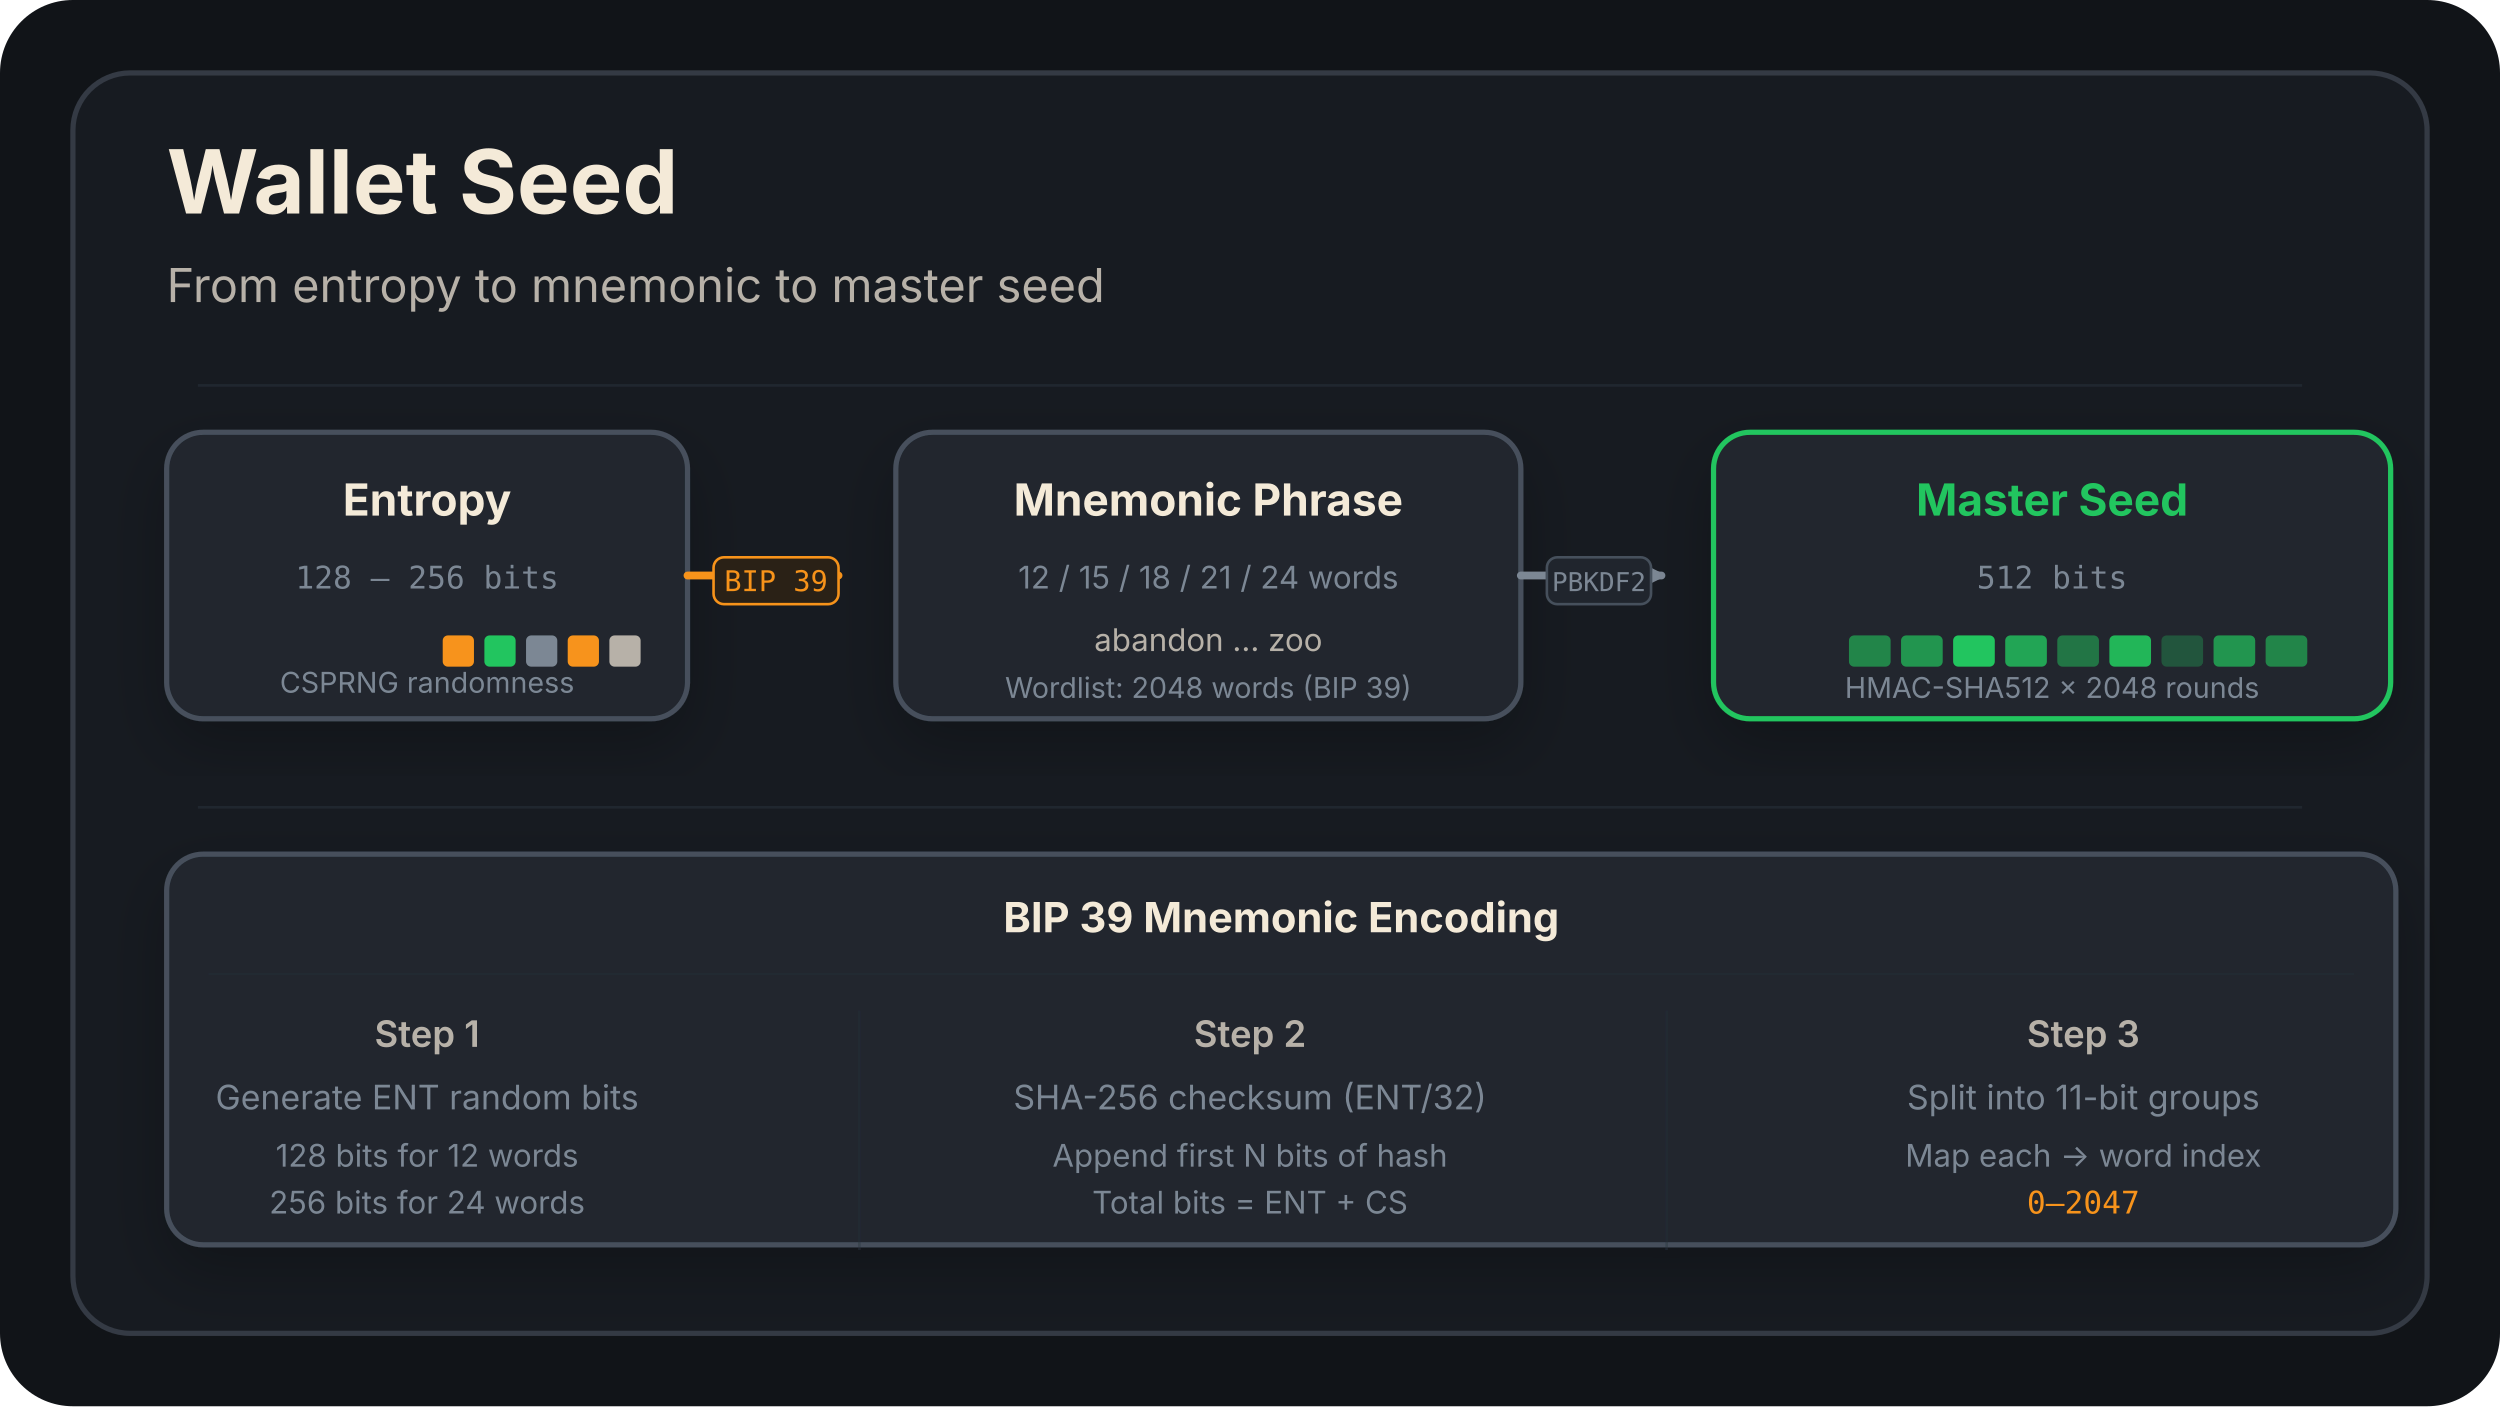
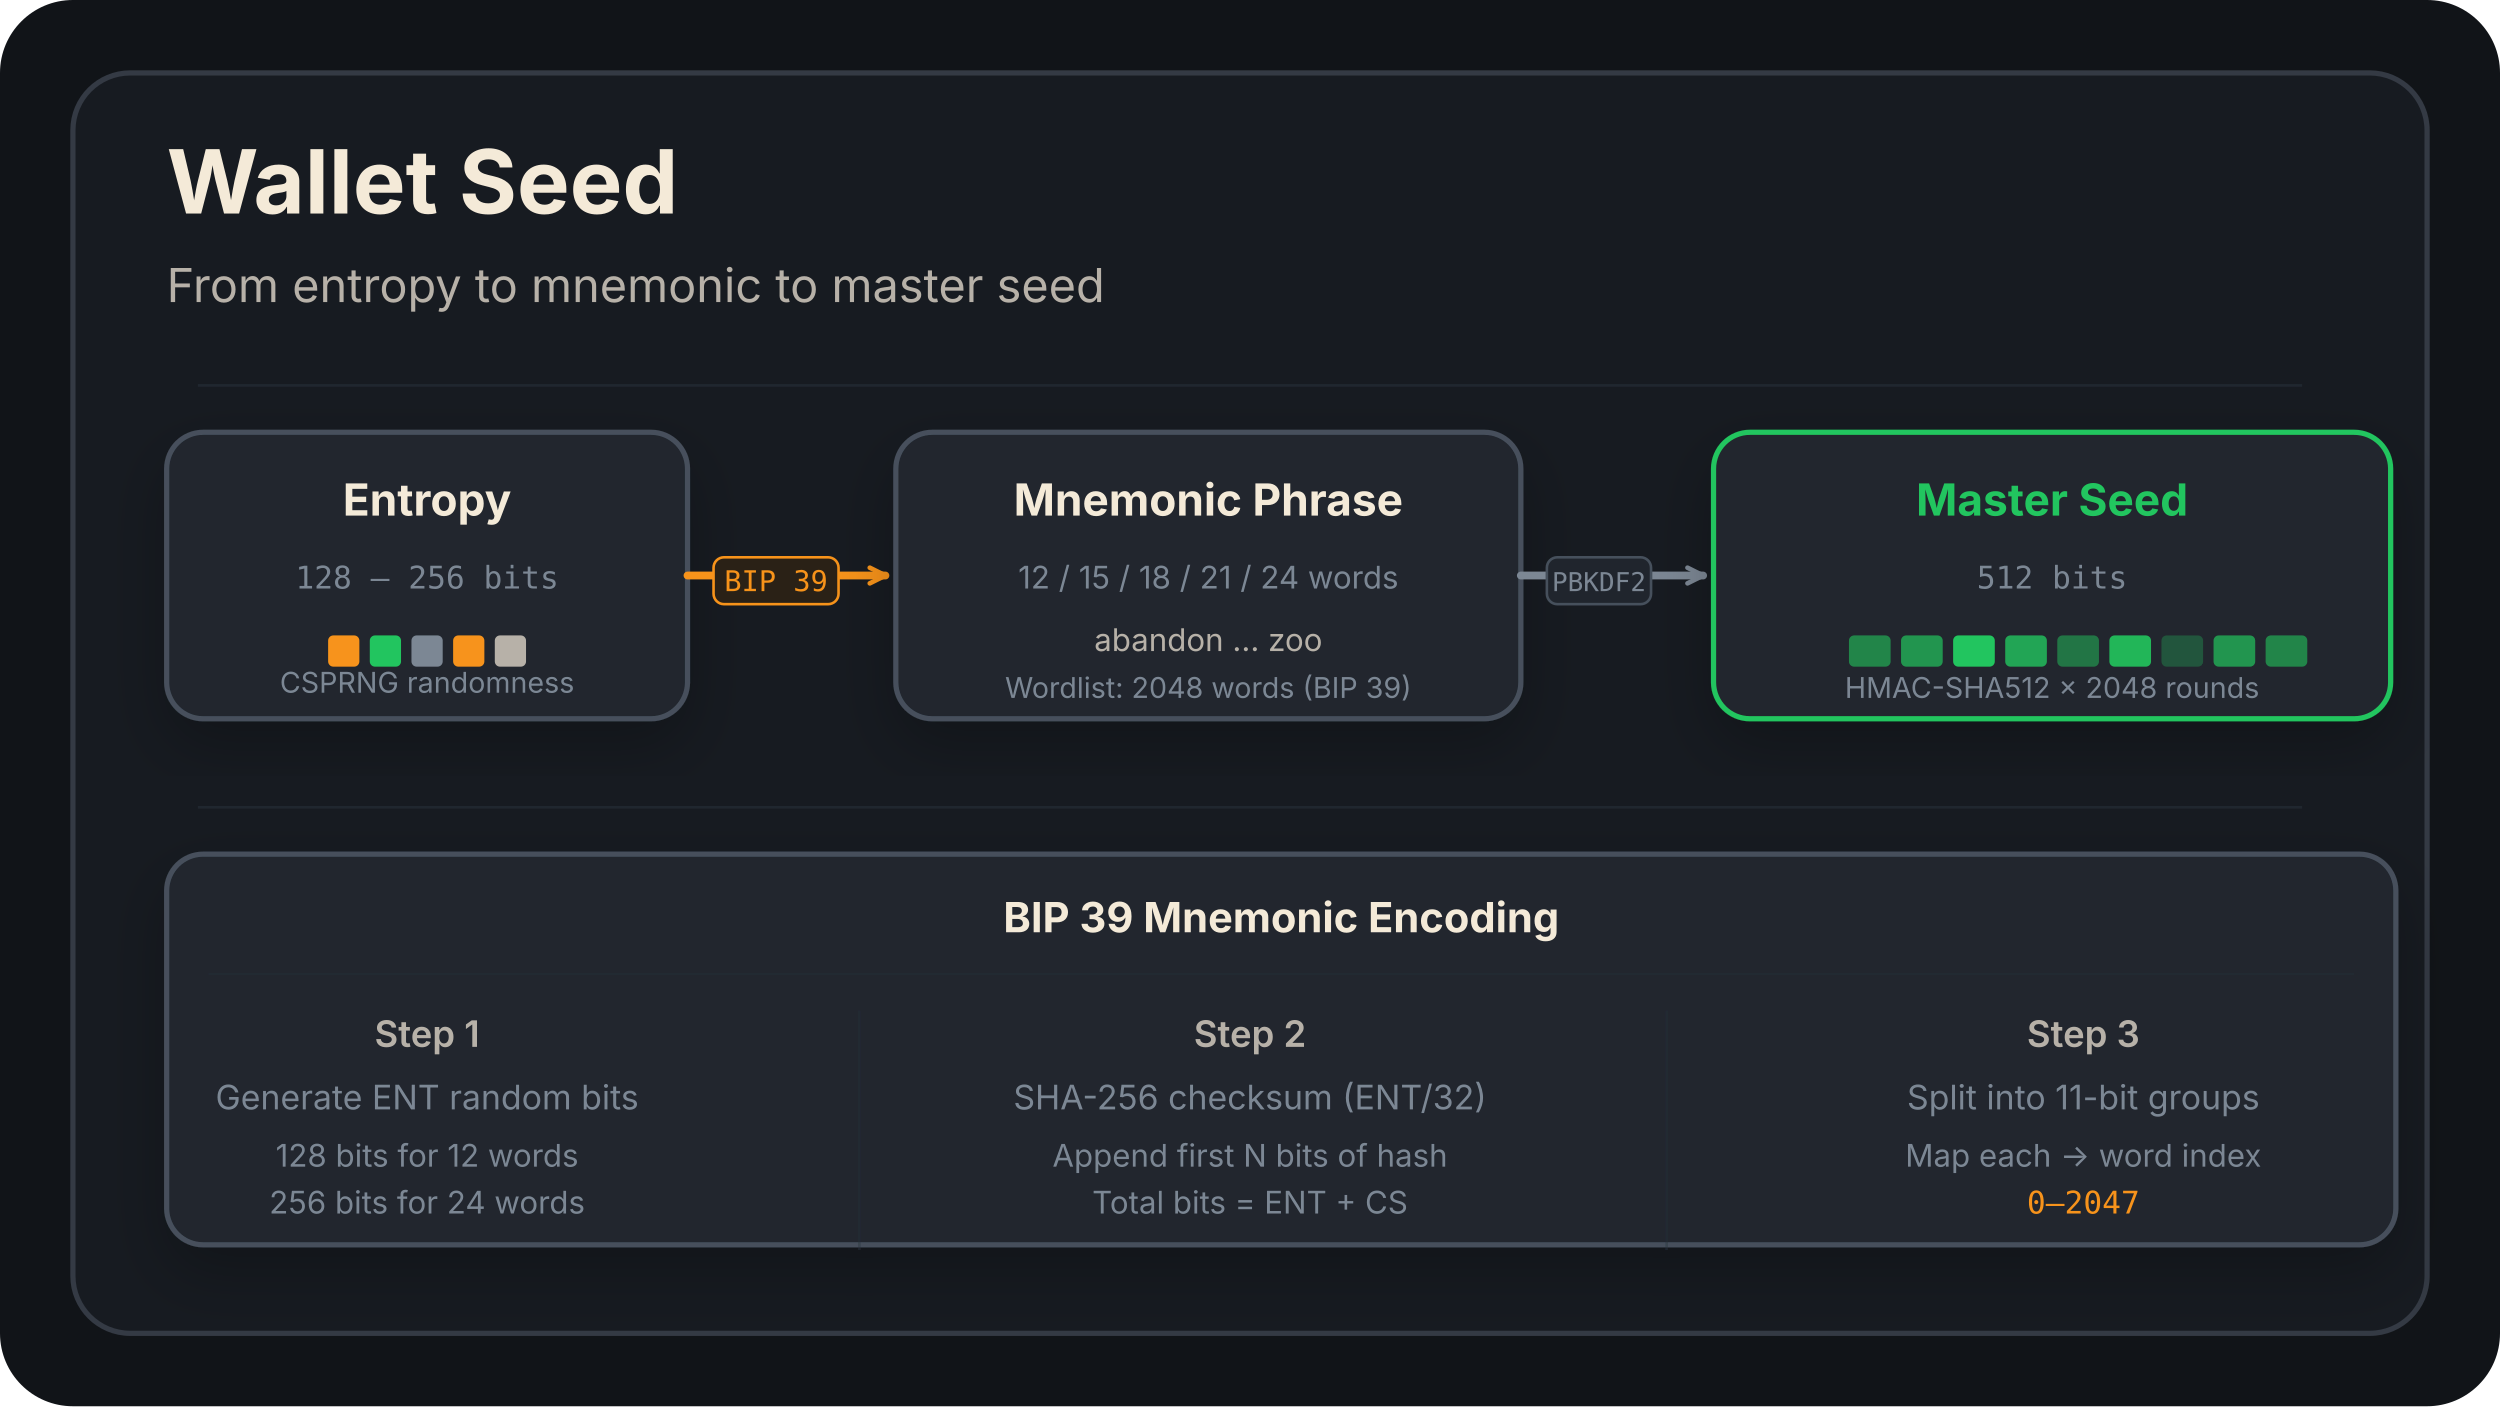
<svg xmlns="http://www.w3.org/2000/svg" width="960" height="540" viewBox="0 0 960 540" fill="none" role="img" aria-labelledby="title desc">
  <defs>
    <marker id="arrow-orange" markerWidth="10" markerHeight="10" refX="8" refY="5" orient="auto" markerUnits="userSpaceOnUse">
      <path d="M2 2L8 5L2 8" fill="none" stroke="#F7931A" stroke-width="1.8" stroke-linecap="round" stroke-linejoin="round" />
    </marker>
    <marker id="arrow-muted" markerWidth="10" markerHeight="10" refX="8" refY="5" orient="auto" markerUnits="userSpaceOnUse">
      <path d="M2 2L8 5L2 8" fill="none" stroke="#7C8794" stroke-width="1.8" stroke-linecap="round" stroke-linejoin="round" />
    </marker>
    <marker id="arrow-green" markerWidth="10" markerHeight="10" refX="8" refY="5" orient="auto" markerUnits="userSpaceOnUse">
      <path d="M2 2L8 5L2 8" fill="none" stroke="#22C55E" stroke-width="1.8" stroke-linecap="round" stroke-linejoin="round" />
    </marker>
    <filter id="soft" x="-20%" y="-20%" width="140%" height="140%">
      <feDropShadow dx="0" dy="10" stdDeviation="12" flood-color="#000000" flood-opacity="0.24" />
    </filter>
  </defs>
  <rect width="960" height="540" rx="28" fill="#111418" />
  <rect x="28" y="28" width="904" height="484" rx="22" fill="#171B21" stroke="#343A44" stroke-width="2" />
  <text x="64" y="82" fill="#F4EAD8" font-family="Inter, Arial, sans-serif" font-size="34" font-weight="700">Wallet Seed</text>
  <text x="64" y="116" fill="#B7B1A8" font-family="Inter, Arial, sans-serif" font-size="18">From entropy to mnemonic to master seed</text>
  <g stroke="#28313B" stroke-width="1" opacity="0.55">
    <path d="M76 148H884" />
    <path d="M76 310H884" />
  </g>
  <g filter="url(#soft)">
    <rect x="64" y="166" width="200" height="110" rx="14" fill="#20252D" stroke="#46505C" stroke-width="2" />
    <text x="164" y="198" text-anchor="middle" fill="#F4EAD8" font-family="Inter, Arial, sans-serif" font-size="17" font-weight="700">Entropy</text>
    <text x="164" y="226" text-anchor="middle" fill="#7C8794" font-family="JetBrains Mono, monospace" font-size="12">128 — 256 bits</text>
-     <rect x="170" y="244" width="12" height="12" rx="2" fill="#F7931A" />
-     <rect x="186" y="244" width="12" height="12" rx="2" fill="#22C55E" />
-     <rect x="202" y="244" width="12" height="12" rx="2" fill="#7C8794" />
-     <rect x="218" y="244" width="12" height="12" rx="2" fill="#F7931A" />
-     <rect x="234" y="244" width="12" height="12" rx="2" fill="#B7B1A8" />
+     <rect x="126" y="244" width="12" height="12" rx="2" fill="#F7931A" />
+     <rect x="142" y="244" width="12" height="12" rx="2" fill="#22C55E" />
+     <rect x="158" y="244" width="12" height="12" rx="2" fill="#7C8794" />
+     <rect x="174" y="244" width="12" height="12" rx="2" fill="#F7931A" />
+     <rect x="190" y="244" width="12" height="12" rx="2" fill="#B7B1A8" />
    <text x="164" y="266" text-anchor="middle" fill="#7C8794" font-family="Inter, Arial, sans-serif" font-size="11">CSPRNG randomness</text>
  </g>
-   <path d="M264 221L322 221" stroke="#F7931A" stroke-width="3" stroke-linecap="round" marker-end="url(#arrow-orange)" />
+   <path d="M264 221L340 221" stroke="#F7931A" stroke-width="3" stroke-linecap="round" marker-end="url(#arrow-orange)" />
  <rect x="274" y="214" width="48" height="18" rx="4" fill="#2A2116" stroke="#F7931A" stroke-width="1" />
  <text x="298" y="227" text-anchor="middle" fill="#F7931A" font-family="JetBrains Mono, monospace" font-size="11">BIP 39</text>
  <g filter="url(#soft)">
    <rect x="344" y="166" width="240" height="110" rx="14" fill="#20252D" stroke="#46505C" stroke-width="2" />
    <text x="464" y="198" text-anchor="middle" fill="#F4EAD8" font-family="Inter, Arial, sans-serif" font-size="17" font-weight="700">Mnemonic Phrase</text>
    <text x="464" y="226" text-anchor="middle" fill="#7C8794" font-family="Inter, Arial, sans-serif" font-size="12">12 / 15 / 18 / 21 / 24 words</text>
    <text x="464" y="250" text-anchor="middle" fill="#B7B1A8" font-family="Inter, Arial, sans-serif" font-size="12">abandon ... zoo</text>
    <text x="464" y="268" text-anchor="middle" fill="#7C8794" font-family="Inter, Arial, sans-serif" font-size="11">Wordlist: 2048 words (BIP 39)</text>
  </g>
-   <path d="M584 221L638 221" stroke="#7C8794" stroke-width="3" stroke-linecap="round" marker-end="url(#arrow-muted)" />
+   <path d="M584 221L654 221" stroke="#7C8794" stroke-width="3" stroke-linecap="round" marker-end="url(#arrow-muted)" />
  <rect x="594" y="214" width="40" height="18" rx="4" fill="#20252D" stroke="#46505C" stroke-width="1" />
  <text x="614" y="227" text-anchor="middle" fill="#7C8794" font-family="JetBrains Mono, monospace" font-size="10">PBKDF2</text>
  <g filter="url(#soft)">
    <rect x="658" y="166" width="260" height="110" rx="14" fill="#20252D" stroke="#22C55E" stroke-width="2" />
    <text x="788" y="198" text-anchor="middle" fill="#22C55E" font-family="Inter, Arial, sans-serif" font-size="17" font-weight="700">Master Seed</text>
    <text x="788" y="226" text-anchor="middle" fill="#7C8794" font-family="JetBrains Mono, monospace" font-size="12">512 bits</text>
    <rect x="710" y="244" width="16" height="12" rx="2" fill="#22C55E" opacity="0.6" />
    <rect x="730" y="244" width="16" height="12" rx="2" fill="#22C55E" opacity="0.7" />
    <rect x="750" y="244" width="16" height="12" rx="2" fill="#22C55E" />
    <rect x="770" y="244" width="16" height="12" rx="2" fill="#22C55E" opacity="0.8" />
    <rect x="790" y="244" width="16" height="12" rx="2" fill="#22C55E" opacity="0.5" />
    <rect x="810" y="244" width="16" height="12" rx="2" fill="#22C55E" opacity="0.9" />
    <rect x="830" y="244" width="16" height="12" rx="2" fill="#22C55E" opacity="0.3" />
    <rect x="850" y="244" width="16" height="12" rx="2" fill="#22C55E" opacity="0.7" />
    <rect x="870" y="244" width="16" height="12" rx="2" fill="#22C55E" opacity="0.6" />
    <text x="788" y="268" text-anchor="middle" fill="#7C8794" font-family="Inter, Arial, sans-serif" font-size="11">HMAC-SHA512 × 2048 rounds</text>
  </g>
  <g filter="url(#soft)">
    <rect x="64" y="328" width="856" height="150" rx="14" fill="#20252D" stroke="#46505C" stroke-width="2" />
    <text x="492" y="358" text-anchor="middle" fill="#F4EAD8" font-family="Inter, Arial, sans-serif" font-size="16" font-weight="700">BIP 39 Mnemonic Encoding</text>
    <g stroke="#28313B" stroke-width="1" opacity="0.4">
      <path d="M80 374H904" />
    </g>
    <text x="164" y="402" text-anchor="middle" fill="#B7B1A8" font-family="Inter, Arial, sans-serif" font-size="14" font-weight="600">Step 1</text>
    <text x="164" y="426" text-anchor="middle" fill="#7C8794" font-family="Inter, Arial, sans-serif" font-size="13">Generate ENT random bits</text>
    <text x="164" y="448" text-anchor="middle" fill="#7C8794" font-family="Inter, Arial, sans-serif" font-size="12">128 bits for 12 words</text>
    <text x="164" y="466" text-anchor="middle" fill="#7C8794" font-family="Inter, Arial, sans-serif" font-size="12">256 bits for 24 words</text>
    <g stroke="#28313B" stroke-width="1" opacity="0.4">
      <path d="M330 388V480" />
    </g>
    <text x="480" y="402" text-anchor="middle" fill="#B7B1A8" font-family="Inter, Arial, sans-serif" font-size="14" font-weight="600">Step 2</text>
    <text x="480" y="426" text-anchor="middle" fill="#7C8794" font-family="Inter, Arial, sans-serif" font-size="13">SHA-256 checksum (ENT/32)</text>
    <text x="480" y="448" text-anchor="middle" fill="#7C8794" font-family="Inter, Arial, sans-serif" font-size="12">Append first N bits of hash</text>
    <text x="480" y="466" text-anchor="middle" fill="#7C8794" font-family="Inter, Arial, sans-serif" font-size="12">Total bits = ENT + CS</text>
    <g stroke="#28313B" stroke-width="1" opacity="0.4">
      <path d="M640 388V480" />
    </g>
    <text x="800" y="402" text-anchor="middle" fill="#B7B1A8" font-family="Inter, Arial, sans-serif" font-size="14" font-weight="600">Step 3</text>
    <text x="800" y="426" text-anchor="middle" fill="#7C8794" font-family="Inter, Arial, sans-serif" font-size="13">Split into 11-bit groups</text>
    <text x="800" y="448" text-anchor="middle" fill="#7C8794" font-family="Inter, Arial, sans-serif" font-size="12">Map each → word index</text>
    <text x="800" y="466" text-anchor="middle" fill="#F7931A" font-family="JetBrains Mono, monospace" font-size="12">0—2047</text>
  </g>
</svg>
